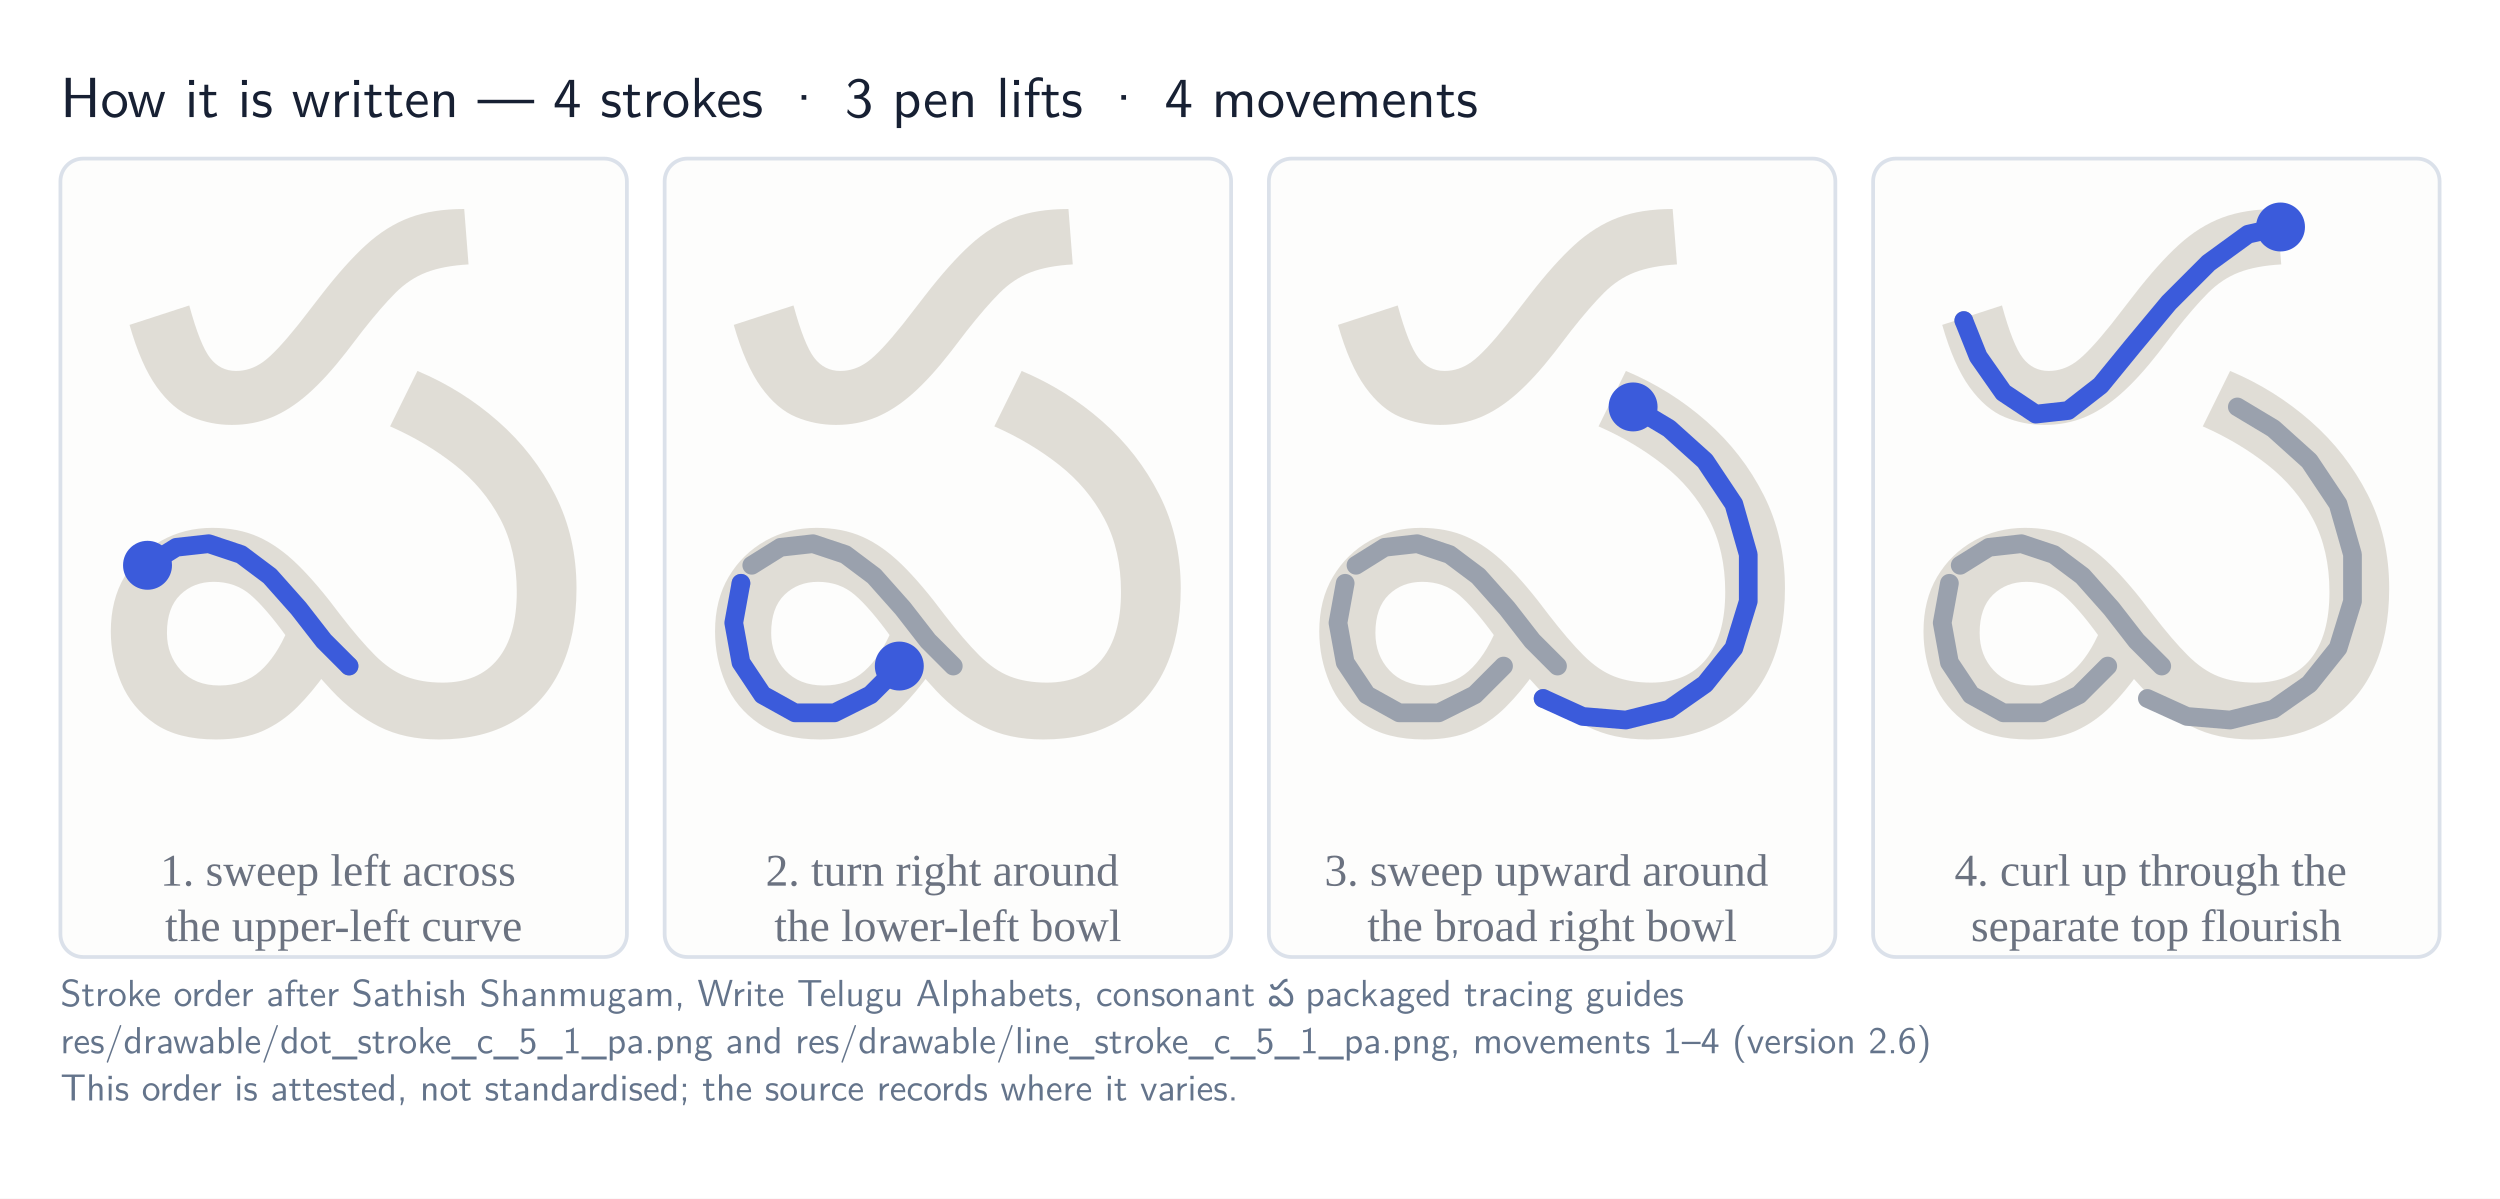
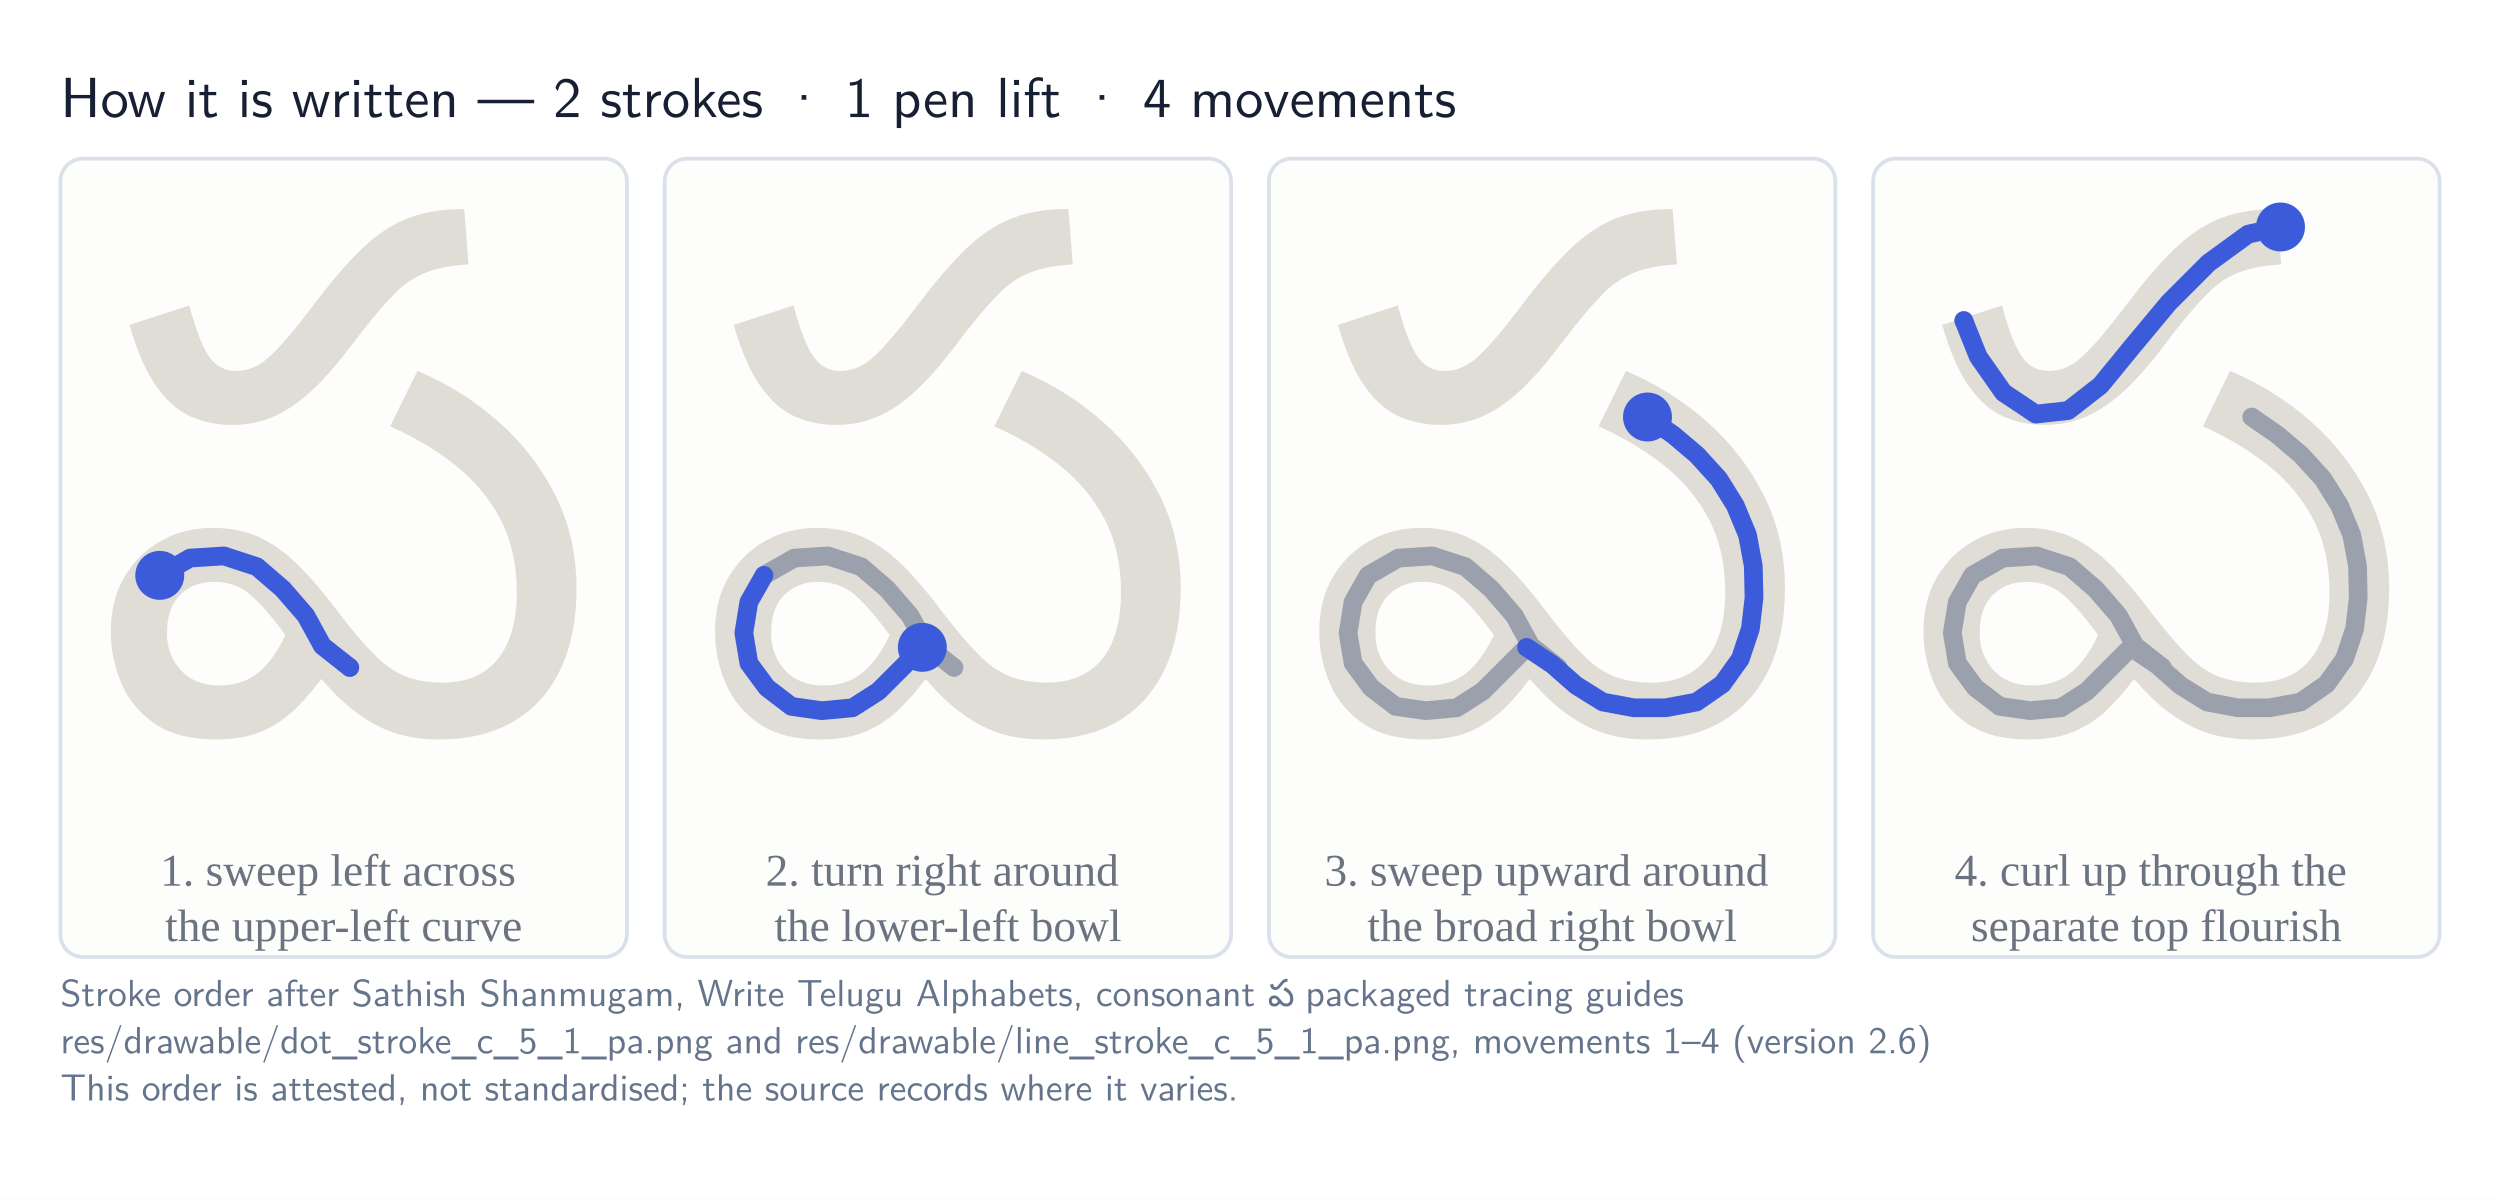
- <svg xmlns="http://www.w3.org/2000/svg" width="662" height="317.41" viewBox="0 0 662 317.41" role="img" aria-label="How to write ప: 4 strokes · 3 pen lifts · 4 movements">
+ <svg xmlns="http://www.w3.org/2000/svg" width="662" height="317.41" viewBox="0 0 662 317.41" role="img" aria-label="How to write ప: 2 strokes · 1 pen lift · 4 movements">
  <rect x="0" y="0" width="662" height="317.41" fill="#ffffff" />
-   <text x="16" y="31" font-family="Latin Modern Sans, sans-serif" font-size="15" fill="#172033">How it is written — 4 strokes · 3 pen lifts · 4 movements</text>
+   <text x="16" y="31" font-family="Latin Modern Sans, sans-serif" font-size="15" fill="#172033">How it is written — 2 strokes · 1 pen lift · 4 movements</text>
  <rect x="16" y="42" width="150" height="211.41" rx="6" fill="#fdfdfc" stroke="#dbe1ea" stroke-width="1" />
  <svg x="16" y="42" width="150" height="211.41" viewBox="-41 -795 787 1109.2" preserveAspectRatio="xMidYMid meet" overflow="hidden">
    <g transform="scale(1,-1)">
      <path class="ductus__glyph" d="M485 -12Q437 -12 401.5 6Q366 24 336 56Q306 88 273 131Q244 171 223 189Q202 207 172 207Q144 207 125.5 189Q107 171 107 136Q107 105 126.5 84Q146 63 180 63Q214 63 236.5 83Q259 103 275 141L328 81Q309 54 288 33Q267 12 240.5 0Q214 -12 175 -12Q122 -12 90 10Q58 32 43.5 66.5Q29 101 29 138Q29 182 48 214Q67 246 99 264Q131 282 170 282Q206 282 234 269.5Q262 257 289 230.5Q316 204 348 161Q375 126 396 105Q417 84 439 75.5Q461 67 490 67Q540 67 566.5 99.5Q593 132 593 193Q593 251 570 294.5Q547 338 507 369.5Q467 401 417 423L455 500Q517 474 567 430Q617 386 646.5 327.5Q676 269 676 198Q676 132 653.5 85Q631 38 588.5 13Q546 -12 485 -12ZM197 425Q168 425 141.5 436Q115 447 93 477.5Q71 508 55 564L138 591Q153 536 167 518Q181 500 203 500Q223 500 240.5 512.5Q258 525 290 565L321 605Q355 649 383.5 675Q412 701 444 713Q476 725 520 725L526 648Q491 646 467.5 637Q444 628 424.5 608.5Q405 589 379 556L356 526Q328 490 303 468Q278 446 252.5 435.5Q227 425 197 425Z" fill="#e0ddd6" fill-rule="nonzero" />
-       <path class="ductus__done" d="M360 90 L360 90" fill="none" stroke="#9aa1ad" stroke-width="26" stroke-linecap="round" stroke-linejoin="round" />
-       <path class="ductus__pen" d="M360 90 L325 125 L290 170 L250 215 L210 245 L165 260 L120 255 L80 230" fill="none" stroke="#3b5bdb" stroke-width="26" stroke-linecap="round" stroke-linejoin="round" />
-       <circle class="ductus__tip" cx="80" cy="230" r="34" fill="#3b5bdb" />
+       <path class="ductus__done" d="M361 88 L361 88" fill="none" stroke="#9aa1ad" stroke-width="26" stroke-linecap="round" stroke-linejoin="round" />
+       <path class="ductus__pen" d="M361 88 L323 118 L300 160 L268 197 L232 228 L186 243 L139 240 L97 216" fill="none" stroke="#3b5bdb" stroke-width="26" stroke-linecap="round" stroke-linejoin="round" />
+       <circle class="ductus__tip" cx="97" cy="216" r="34" fill="#3b5bdb" />
    </g>
    <text class="ductus__caption" x="352.5" y="215.1" text-anchor="middle" font-size="63.1" fill="#6b7280">
      <tspan x="352.5" y="215.1">1. sweep left across</tspan>
      <tspan x="352.5" y="292.1">the upper-left curve</tspan>
    </text>
  </svg>
  <rect x="176" y="42" width="150" height="211.41" rx="6" fill="#fdfdfc" stroke="#dbe1ea" stroke-width="1" />
  <svg x="176" y="42" width="150" height="211.41" viewBox="-41 -795 787 1109.2" preserveAspectRatio="xMidYMid meet" overflow="hidden">
    <g transform="scale(1,-1)">
      <path class="ductus__glyph" d="M485 -12Q437 -12 401.5 6Q366 24 336 56Q306 88 273 131Q244 171 223 189Q202 207 172 207Q144 207 125.5 189Q107 171 107 136Q107 105 126.5 84Q146 63 180 63Q214 63 236.5 83Q259 103 275 141L328 81Q309 54 288 33Q267 12 240.5 0Q214 -12 175 -12Q122 -12 90 10Q58 32 43.5 66.5Q29 101 29 138Q29 182 48 214Q67 246 99 264Q131 282 170 282Q206 282 234 269.5Q262 257 289 230.5Q316 204 348 161Q375 126 396 105Q417 84 439 75.5Q461 67 490 67Q540 67 566.5 99.5Q593 132 593 193Q593 251 570 294.5Q547 338 507 369.5Q467 401 417 423L455 500Q517 474 567 430Q617 386 646.5 327.5Q676 269 676 198Q676 132 653.5 85Q631 38 588.5 13Q546 -12 485 -12ZM197 425Q168 425 141.5 436Q115 447 93 477.5Q71 508 55 564L138 591Q153 536 167 518Q181 500 203 500Q223 500 240.5 512.5Q258 525 290 565L321 605Q355 649 383.5 675Q412 701 444 713Q476 725 520 725L526 648Q491 646 467.5 637Q444 628 424.5 608.5Q405 589 379 556L356 526Q328 490 303 468Q278 446 252.5 435.5Q227 425 197 425Z" fill="#e0ddd6" fill-rule="nonzero" />
-       <path class="ductus__done" d="M360 90 L325 125 L290 170 L250 215 L210 245 L165 260 L120 255 L80 230" fill="none" stroke="#9aa1ad" stroke-width="26" stroke-linecap="round" stroke-linejoin="round" />
-       <path class="ductus__done" d="M65 205 L65 205" fill="none" stroke="#9aa1ad" stroke-width="26" stroke-linecap="round" stroke-linejoin="round" />
-       <path class="ductus__pen" d="M65 205 L55 150 L65 95 L95 50 L140 25 L195 25 L245 50 L285 90" fill="none" stroke="#3b5bdb" stroke-width="26" stroke-linecap="round" stroke-linejoin="round" />
-       <circle class="ductus__tip" cx="285" cy="90" r="34" fill="#3b5bdb" />
+       <path class="ductus__done" d="M361 88 L323 118 L300 160 L268 197 L232 228 L186 243 L139 240 L97 216 L97 216" fill="none" stroke="#9aa1ad" stroke-width="26" stroke-linecap="round" stroke-linejoin="round" />
+       <path class="ductus__pen" d="M97 216 L76 179 L69 136 L76 94 L101 60 L135 34 L177 28 L220 32 L256 55 L287 86 L317 116" fill="none" stroke="#3b5bdb" stroke-width="26" stroke-linecap="round" stroke-linejoin="round" />
+       <circle class="ductus__tip" cx="317" cy="116" r="34" fill="#3b5bdb" />
    </g>
    <text class="ductus__caption" x="352.5" y="215.1" text-anchor="middle" font-size="63.1" fill="#6b7280">
      <tspan x="352.5" y="215.1">2. turn right around</tspan>
      <tspan x="352.5" y="292.1">the lower-left bowl</tspan>
    </text>
  </svg>
  <rect x="336" y="42" width="150" height="211.41" rx="6" fill="#fdfdfc" stroke="#dbe1ea" stroke-width="1" />
  <svg x="336" y="42" width="150" height="211.41" viewBox="-41 -795 787 1109.2" preserveAspectRatio="xMidYMid meet" overflow="hidden">
    <g transform="scale(1,-1)">
      <path class="ductus__glyph" d="M485 -12Q437 -12 401.5 6Q366 24 336 56Q306 88 273 131Q244 171 223 189Q202 207 172 207Q144 207 125.5 189Q107 171 107 136Q107 105 126.5 84Q146 63 180 63Q214 63 236.5 83Q259 103 275 141L328 81Q309 54 288 33Q267 12 240.5 0Q214 -12 175 -12Q122 -12 90 10Q58 32 43.5 66.5Q29 101 29 138Q29 182 48 214Q67 246 99 264Q131 282 170 282Q206 282 234 269.5Q262 257 289 230.5Q316 204 348 161Q375 126 396 105Q417 84 439 75.5Q461 67 490 67Q540 67 566.5 99.5Q593 132 593 193Q593 251 570 294.5Q547 338 507 369.5Q467 401 417 423L455 500Q517 474 567 430Q617 386 646.5 327.5Q676 269 676 198Q676 132 653.5 85Q631 38 588.5 13Q546 -12 485 -12ZM197 425Q168 425 141.5 436Q115 447 93 477.5Q71 508 55 564L138 591Q153 536 167 518Q181 500 203 500Q223 500 240.5 512.5Q258 525 290 565L321 605Q355 649 383.5 675Q412 701 444 713Q476 725 520 725L526 648Q491 646 467.5 637Q444 628 424.5 608.5Q405 589 379 556L356 526Q328 490 303 468Q278 446 252.5 435.5Q227 425 197 425Z" fill="#e0ddd6" fill-rule="nonzero" />
-       <path class="ductus__done" d="M360 90 L325 125 L290 170 L250 215 L210 245 L165 260 L120 255 L80 230" fill="none" stroke="#9aa1ad" stroke-width="26" stroke-linecap="round" stroke-linejoin="round" />
-       <path class="ductus__done" d="M65 205 L55 150 L65 95 L95 50 L140 25 L195 25 L245 50 L285 90" fill="none" stroke="#9aa1ad" stroke-width="26" stroke-linecap="round" stroke-linejoin="round" />
-       <path class="ductus__done" d="M340 45 L340 45" fill="none" stroke="#9aa1ad" stroke-width="26" stroke-linecap="round" stroke-linejoin="round" />
-       <path class="ductus__pen" d="M340 45 L395 20 L455 15 L515 30 L565 65 L605 115 L625 180 L625 245 L605 315 L565 375 L515 420 L465 450" fill="none" stroke="#3b5bdb" stroke-width="26" stroke-linecap="round" stroke-linejoin="round" />
-       <circle class="ductus__tip" cx="465" cy="450" r="34" fill="#3b5bdb" />
+       <path class="ductus__done" d="M361 88 L323 118 L300 160 L268 197 L232 228 L186 243 L139 240 L97 216 L76 179 L69 136 L76 94 L101 60 L135 34 L177 28 L220 32 L256 55 L287 86 L317 116 L317 116" fill="none" stroke="#9aa1ad" stroke-width="26" stroke-linecap="round" stroke-linejoin="round" />
+       <path class="ductus__pen" d="M317 116 L353 92 L386 63 L423 40 L466 32 L510 32 L553 40 L589 65 L614 100 L628 142 L633 185 L632 229 L624 272 L607 313 L584 350 L554 383 L521 411 L485 436" fill="none" stroke="#3b5bdb" stroke-width="26" stroke-linecap="round" stroke-linejoin="round" />
+       <circle class="ductus__tip" cx="485" cy="436" r="34" fill="#3b5bdb" />
    </g>
    <text class="ductus__caption" x="352.5" y="215.1" text-anchor="middle" font-size="63.1" fill="#6b7280">
      <tspan x="352.5" y="215.1">3. sweep upward around</tspan>
      <tspan x="352.5" y="292.1">the broad right bowl</tspan>
    </text>
  </svg>
  <rect x="496" y="42" width="150" height="211.41" rx="6" fill="#fdfdfc" stroke="#dbe1ea" stroke-width="1" />
  <svg x="496" y="42" width="150" height="211.41" viewBox="-41 -795 787 1109.2" preserveAspectRatio="xMidYMid meet" overflow="hidden">
    <g transform="scale(1,-1)">
      <path class="ductus__glyph" d="M485 -12Q437 -12 401.5 6Q366 24 336 56Q306 88 273 131Q244 171 223 189Q202 207 172 207Q144 207 125.5 189Q107 171 107 136Q107 105 126.5 84Q146 63 180 63Q214 63 236.5 83Q259 103 275 141L328 81Q309 54 288 33Q267 12 240.5 0Q214 -12 175 -12Q122 -12 90 10Q58 32 43.5 66.5Q29 101 29 138Q29 182 48 214Q67 246 99 264Q131 282 170 282Q206 282 234 269.5Q262 257 289 230.5Q316 204 348 161Q375 126 396 105Q417 84 439 75.5Q461 67 490 67Q540 67 566.5 99.5Q593 132 593 193Q593 251 570 294.5Q547 338 507 369.5Q467 401 417 423L455 500Q517 474 567 430Q617 386 646.5 327.5Q676 269 676 198Q676 132 653.5 85Q631 38 588.5 13Q546 -12 485 -12ZM197 425Q168 425 141.5 436Q115 447 93 477.5Q71 508 55 564L138 591Q153 536 167 518Q181 500 203 500Q223 500 240.5 512.5Q258 525 290 565L321 605Q355 649 383.5 675Q412 701 444 713Q476 725 520 725L526 648Q491 646 467.5 637Q444 628 424.5 608.5Q405 589 379 556L356 526Q328 490 303 468Q278 446 252.5 435.5Q227 425 197 425Z" fill="#e0ddd6" fill-rule="nonzero" />
-       <path class="ductus__done" d="M360 90 L325 125 L290 170 L250 215 L210 245 L165 260 L120 255 L80 230" fill="none" stroke="#9aa1ad" stroke-width="26" stroke-linecap="round" stroke-linejoin="round" />
-       <path class="ductus__done" d="M65 205 L55 150 L65 95 L95 50 L140 25 L195 25 L245 50 L285 90" fill="none" stroke="#9aa1ad" stroke-width="26" stroke-linecap="round" stroke-linejoin="round" />
-       <path class="ductus__done" d="M340 45 L395 20 L455 15 L515 30 L565 65 L605 115 L625 180 L625 245 L605 315 L565 375 L515 420 L465 450" fill="none" stroke="#9aa1ad" stroke-width="26" stroke-linecap="round" stroke-linejoin="round" />
+       <path class="ductus__done" d="M361 88 L323 118 L300 160 L268 197 L232 228 L186 243 L139 240 L97 216 L76 179 L69 136 L76 94 L101 60 L135 34 L177 28 L220 32 L256 55 L287 86 L317 116 L353 92 L386 63 L423 40 L466 32 L510 32 L553 40 L589 65 L614 100 L628 142 L633 185 L632 229 L624 272 L607 313 L584 350 L554 383 L521 411 L485 436" fill="none" stroke="#9aa1ad" stroke-width="26" stroke-linecap="round" stroke-linejoin="round" />
      <path class="ductus__done" d="M85 570 L85 570" fill="none" stroke="#9aa1ad" stroke-width="26" stroke-linecap="round" stroke-linejoin="round" />
      <path class="ductus__pen" d="M85 570 L105 520 L140 470 L185 440 L230 445 L275 480 L320 535 L370 595 L425 650 L480 690 L525 700" fill="none" stroke="#3b5bdb" stroke-width="26" stroke-linecap="round" stroke-linejoin="round" />
      <circle class="ductus__tip" cx="525" cy="700" r="34" fill="#3b5bdb" />
    </g>
    <text class="ductus__caption" x="352.5" y="215.1" text-anchor="middle" font-size="63.1" fill="#6b7280">
      <tspan x="352.5" y="215.1">4. curl up through the</tspan>
      <tspan x="352.5" y="292.1">separate top flourish</tspan>
    </text>
  </svg>
  <text x="16" y="266.41" font-family="Latin Modern Sans, sans-serif" font-size="10" fill="#64748b">Stroke order after Sathish Shanmugam, Write Telugu Alphabets, consonant ప packaged tracing guides</text>
  <text x="16" y="278.91" font-family="Latin Modern Sans, sans-serif" font-size="10" fill="#64748b">res/drawable/dot_stroke_c_5_1_pa.png and res/drawable/line_stroke_c_5_1_pa.png, movements 1–4 (version 2.6)</text>
  <text x="16" y="291.41" font-family="Latin Modern Sans, sans-serif" font-size="10" fill="#64748b">This order is attested, not standardised; the source records where it varies.</text>
</svg>
